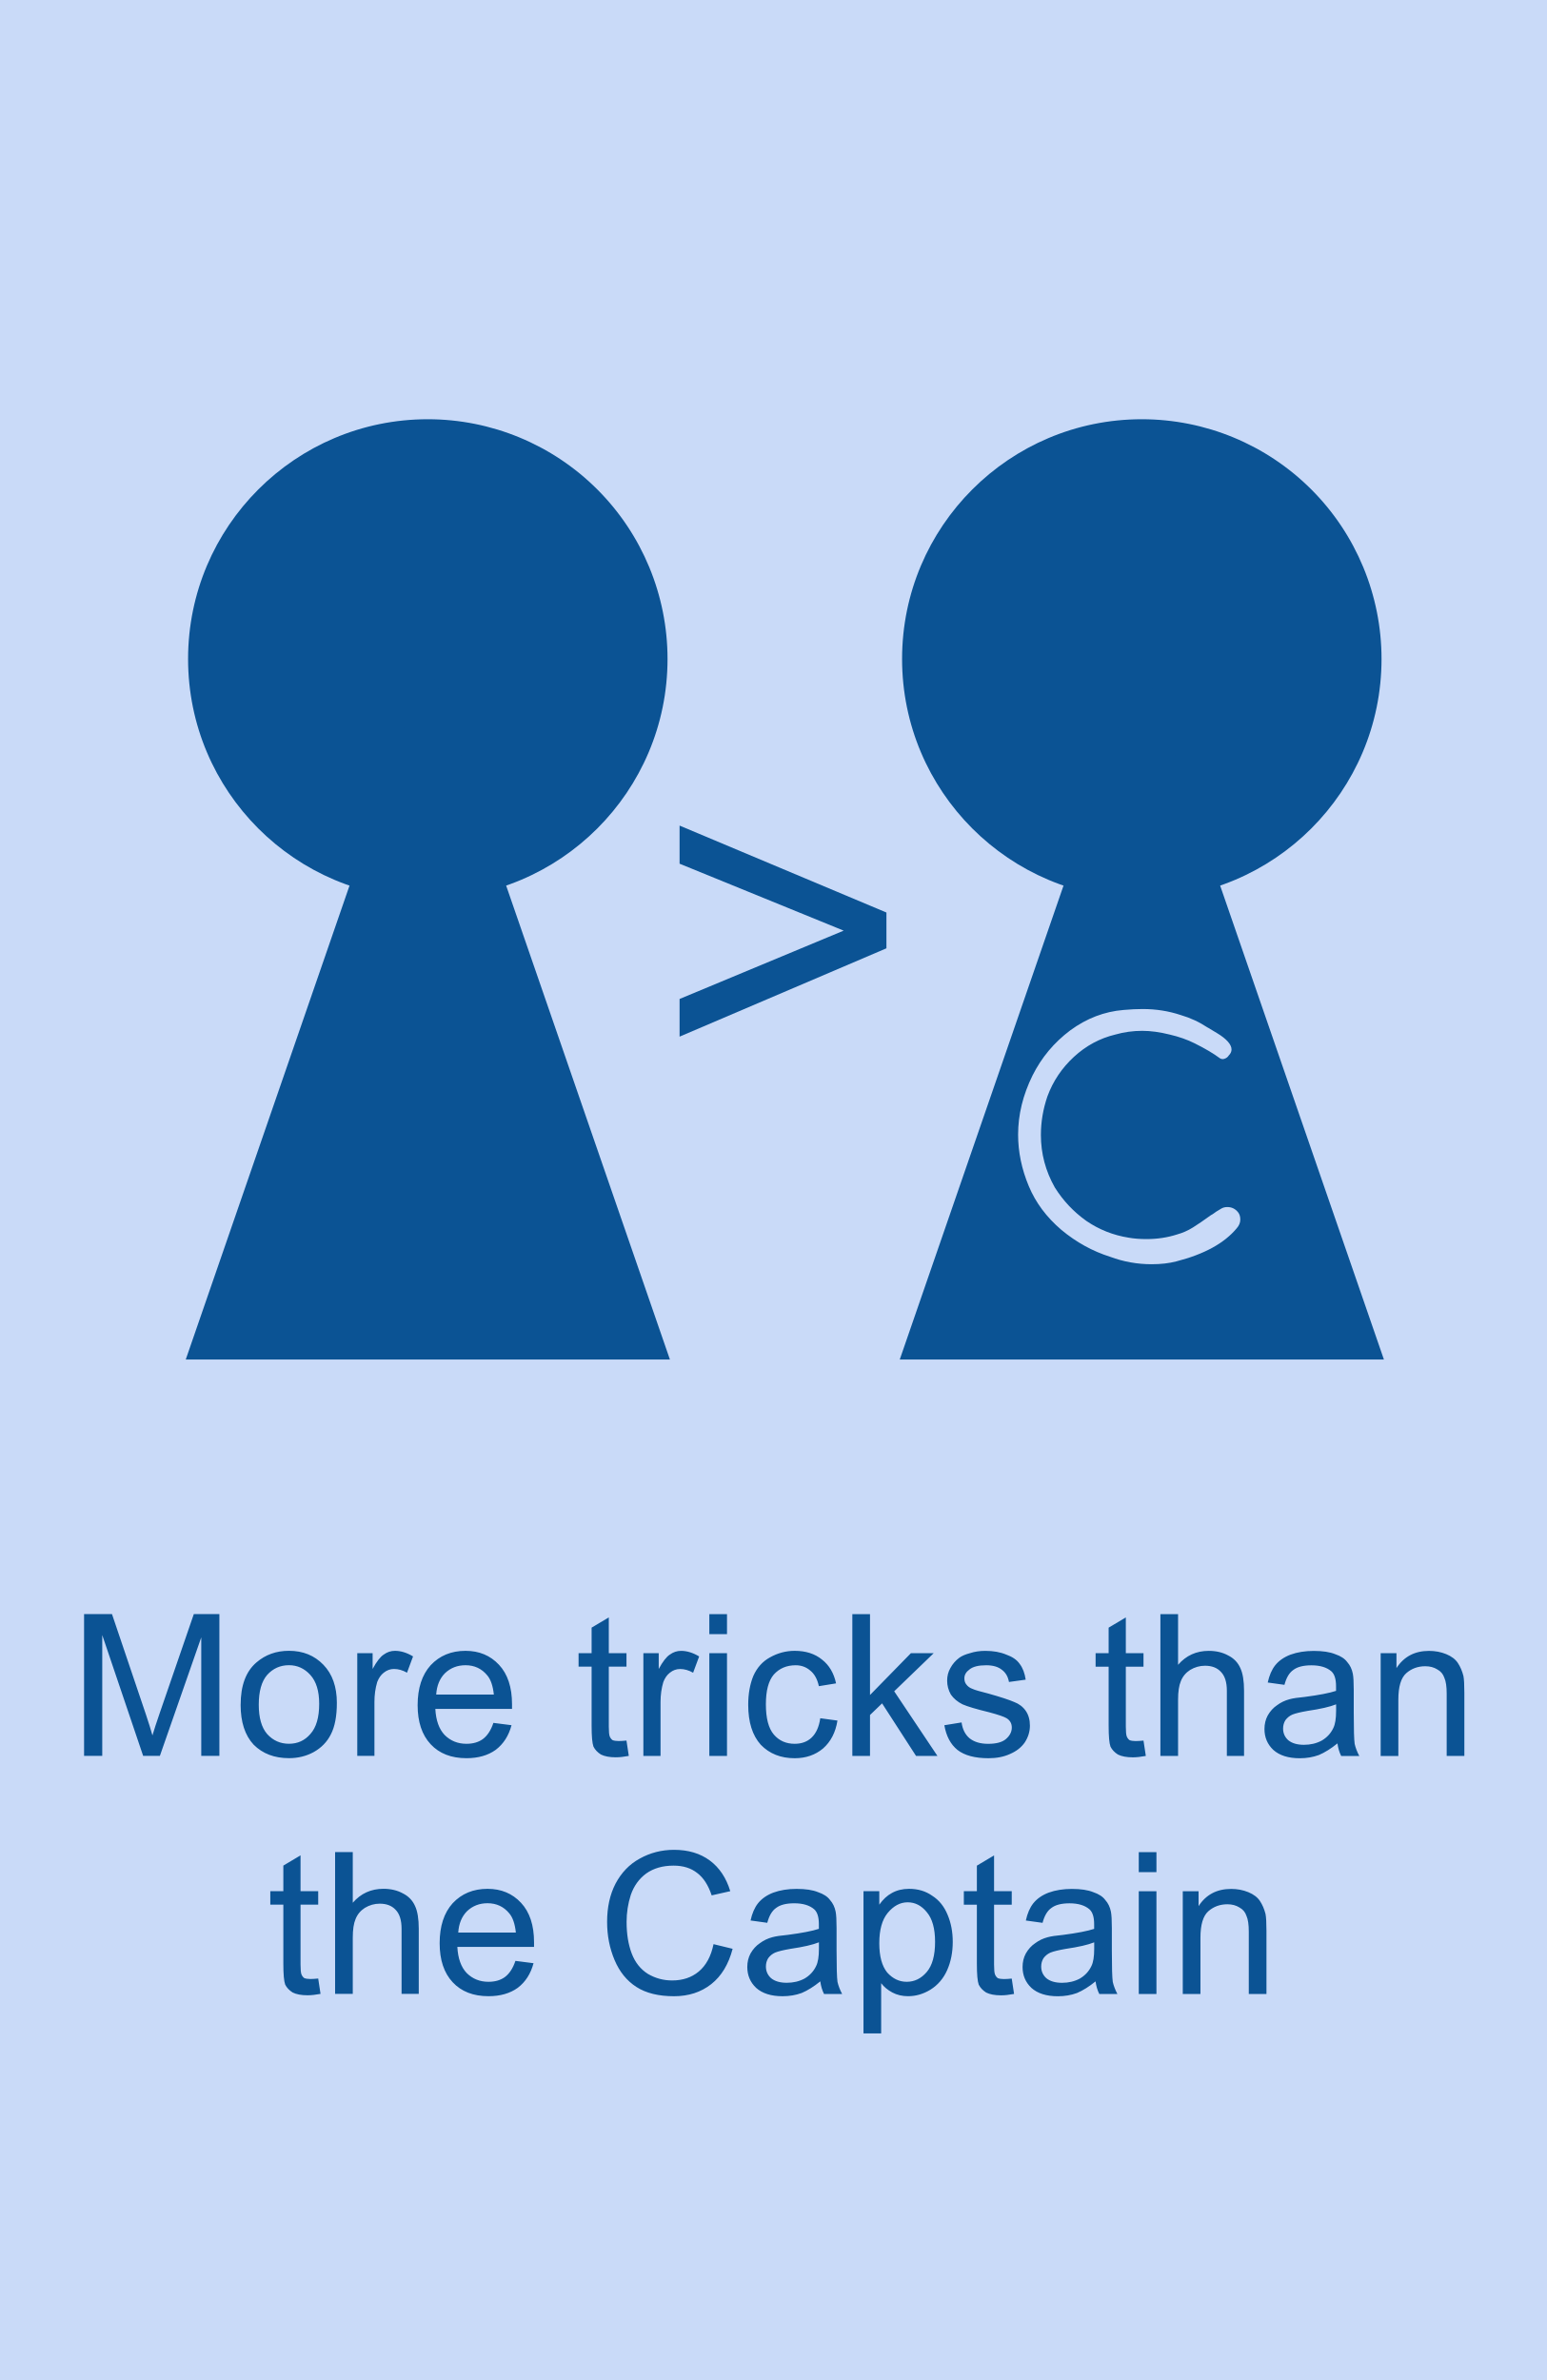
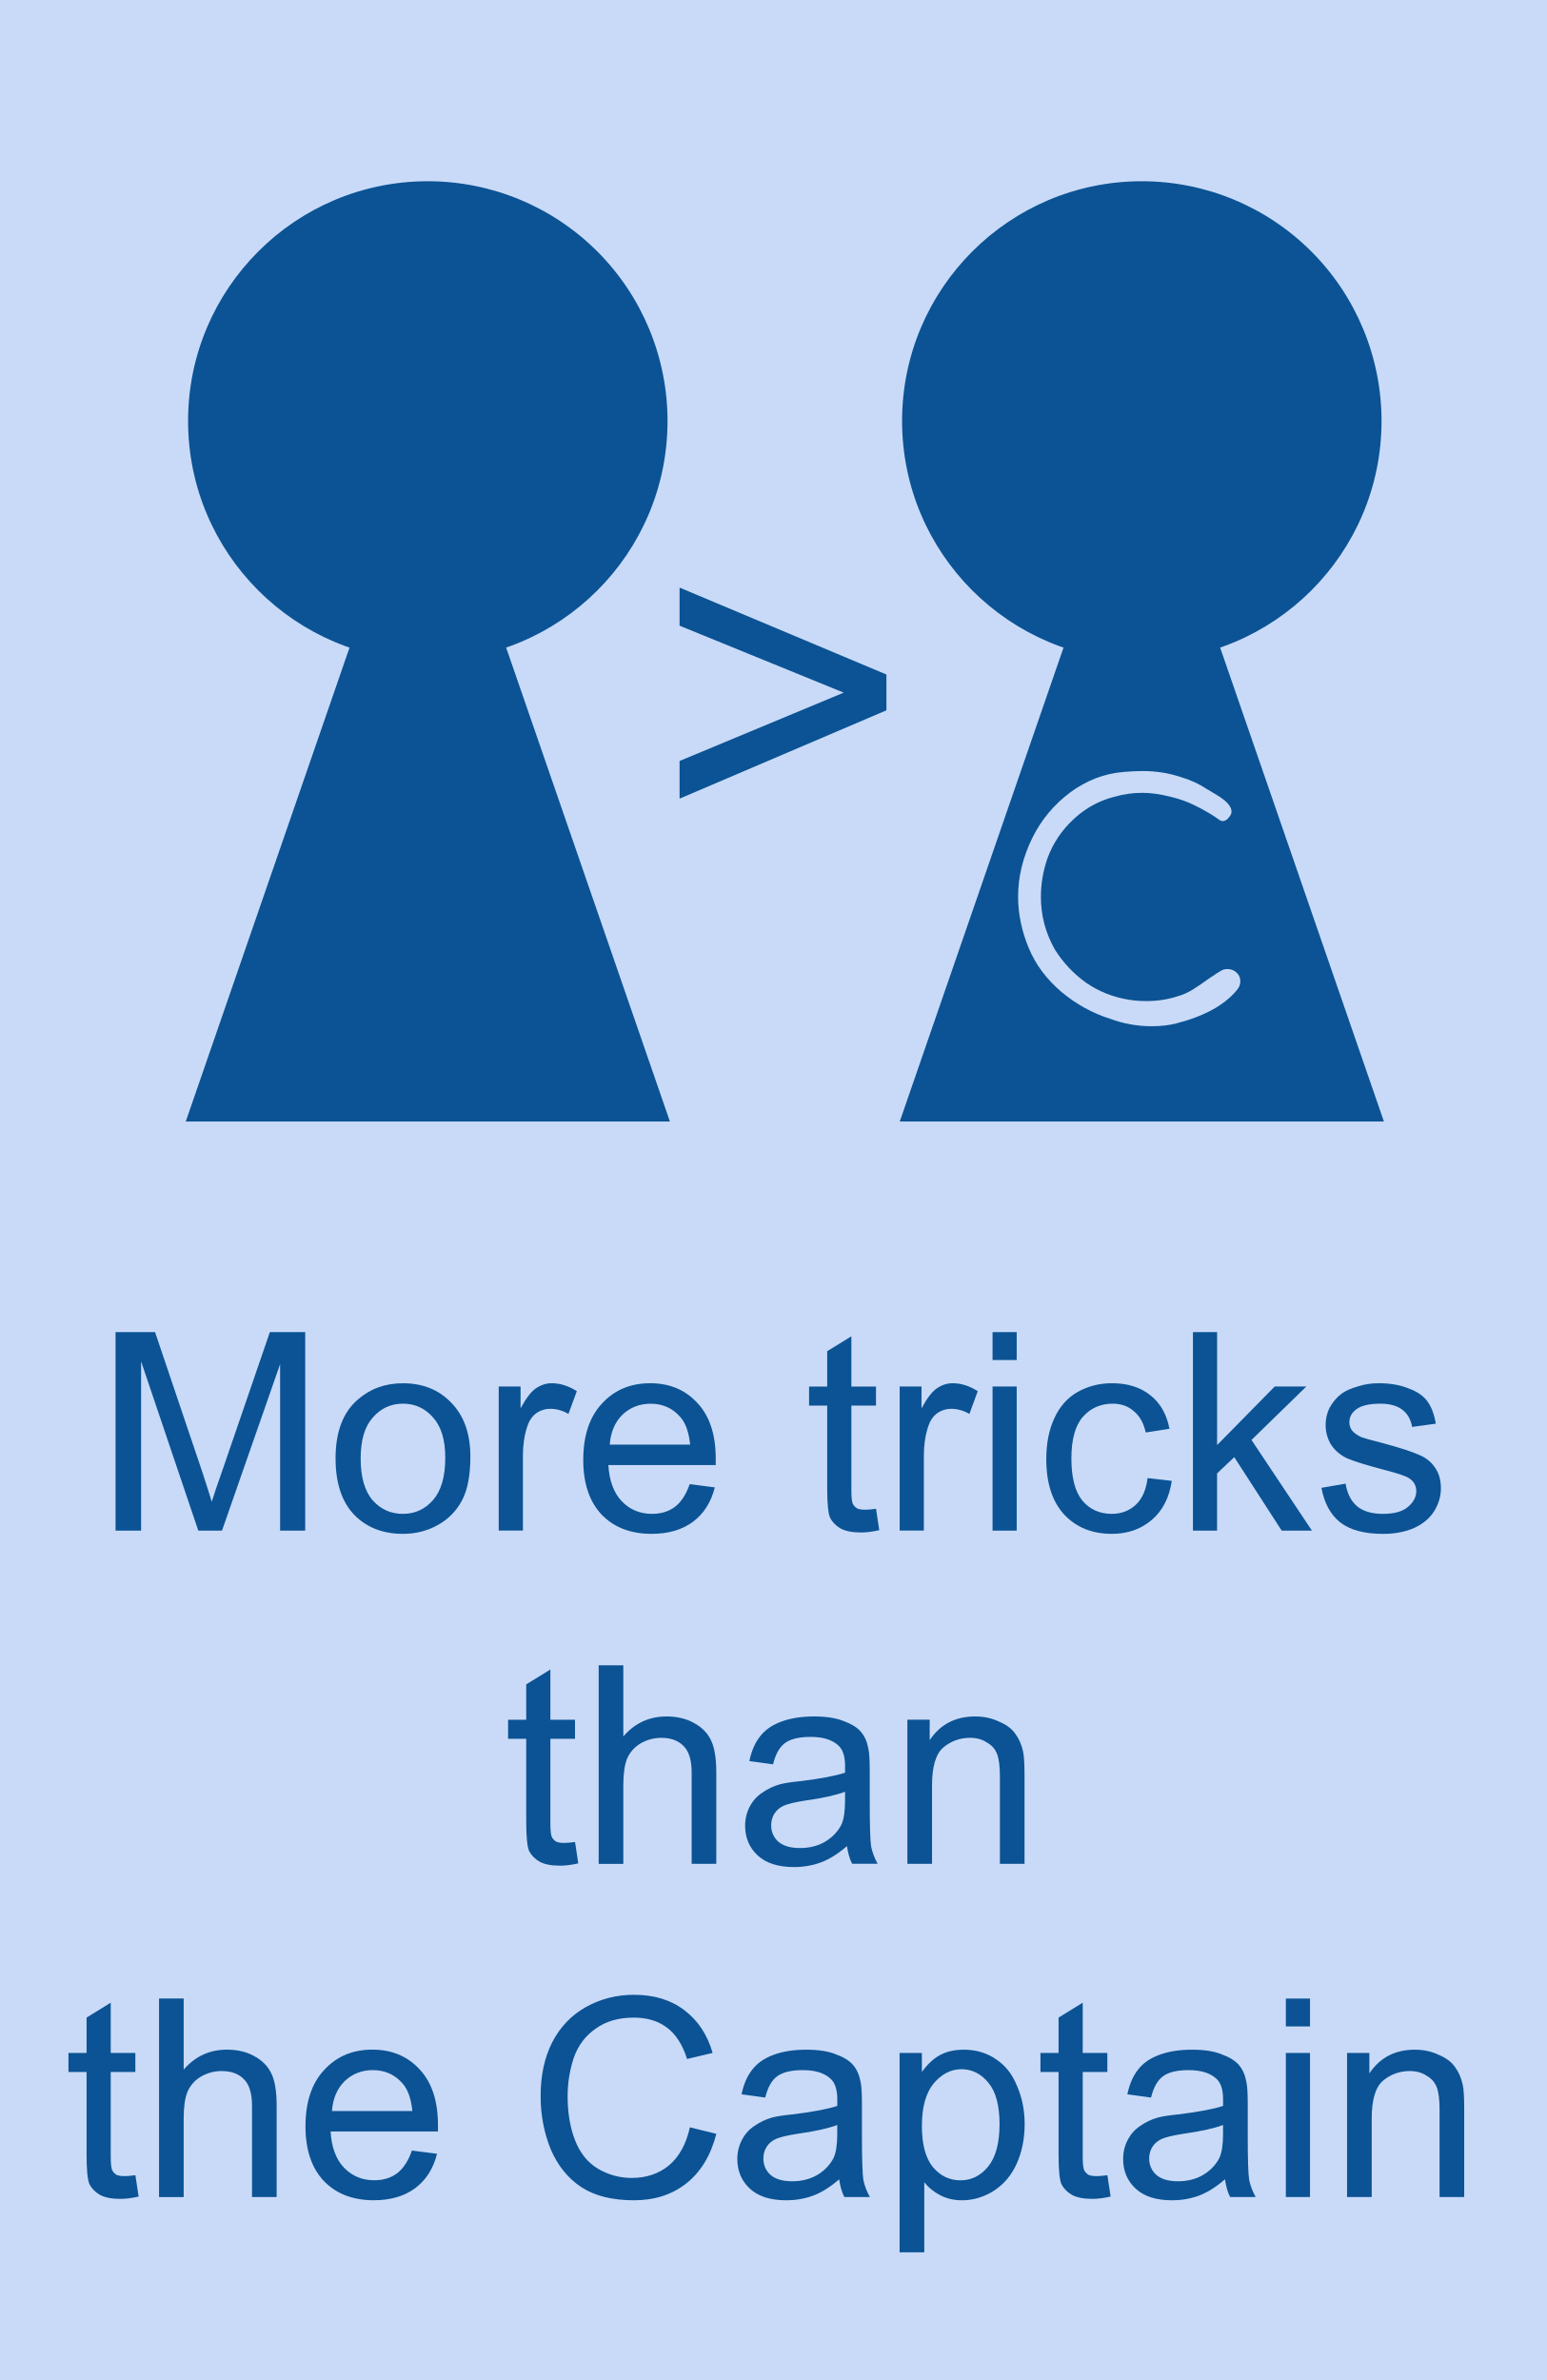
<svg xmlns="http://www.w3.org/2000/svg" version="1.1" viewBox="0.0 0.0 52.0 80.0" fill="none" stroke="none" stroke-linecap="square" stroke-miterlimit="10">
  <clipPath id="p.0">
    <path d="m0 0l52.0 0l0 80.0l-52.0 0l0 -80.0z" clip-rule="nonzero" />
  </clipPath>
  <g clip-path="url(#p.0)">
    <path fill="#c9daf8" d="m0 0l52.0 0l0 80.0l-52.0 0z" fill-rule="evenodd" />
-     <path fill="#0b5394" d="m6.322 22.15l0 0c0 -4.45 3.608 -8.058 8.058 -8.058l0 0c2.137 0 4.187 0.849 5.698 2.36c1.511 1.511 2.36 3.561 2.36 5.698l0 0c0 4.45 -3.608 8.058 -8.058 8.058l0 0c-4.45 0 -8.058 -3.608 -8.058 -8.058z" fill-rule="evenodd" />
-     <path fill="#0b5394" d="m6.244 45.698l8.137 -23.548l8.137 23.548z" fill-rule="evenodd" />
-     <path fill="#000000" fill-opacity="0.0" d="m21.885 2.103l8.882 0l0 58.173l-8.882 0z" fill-rule="evenodd" />
-     <path fill="#0b5394" d="m29.796 31.876l-6.953 2.969l0 -1.266l5.516 -2.297l-5.516 -2.25l0 -1.281l6.953 2.922l0 1.203z" fill-rule="nonzero" />
-     <path fill="#000000" fill-opacity="0.0" d="m-8.709 43.621l69.417 0l0 35.559l-69.417 0z" fill-rule="evenodd" />
-     <path fill="#0b5394" d="m2.826 59.021l0 -4.766l0.938 0l1.141 3.375q0.156 0.469 0.219 0.703q0.078 -0.266 0.25 -0.766l1.141 -3.312l0.859 0l0 4.766l-0.609 0l0 -3.984l-1.391 3.984l-0.562 0l-1.375 -4.062l0 4.062l-0.609 0zm5.263 -1.719q0 -0.969 0.531 -1.422q0.453 -0.391 1.094 -0.391q0.703 0 1.156 0.469q0.453 0.469 0.453 1.281q0 0.672 -0.203 1.062q-0.188 0.375 -0.578 0.594q-0.375 0.203 -0.828 0.203q-0.734 0 -1.188 -0.453q-0.438 -0.469 -0.438 -1.344zm0.609 0q0 0.656 0.281 0.984q0.297 0.328 0.734 0.328q0.438 0 0.719 -0.328q0.297 -0.328 0.297 -1.016q0 -0.641 -0.297 -0.969q-0.297 -0.328 -0.719 -0.328q-0.438 0 -0.734 0.328q-0.281 0.328 -0.281 1.0zm3.311 1.719l0 -3.453l0.516 0l0 0.531q0.203 -0.375 0.375 -0.484q0.172 -0.125 0.375 -0.125q0.297 0 0.609 0.188l-0.203 0.547q-0.219 -0.125 -0.438 -0.125q-0.188 0 -0.344 0.125q-0.141 0.109 -0.219 0.312q-0.094 0.312 -0.094 0.672l0 1.812l-0.578 0zm4.576 -1.109l0.609 0.078q-0.141 0.531 -0.531 0.828q-0.391 0.281 -0.984 0.281q-0.766 0 -1.203 -0.469q-0.438 -0.469 -0.438 -1.312q0 -0.859 0.438 -1.344q0.453 -0.484 1.172 -0.484q0.687 0 1.125 0.469q0.438 0.469 0.438 1.328q0 0.047 0 0.156l-2.578 0q0.031 0.578 0.312 0.875q0.297 0.297 0.734 0.297q0.328 0 0.547 -0.156q0.234 -0.172 0.359 -0.547zm-1.922 -0.953l1.937 0q-0.047 -0.438 -0.219 -0.641q-0.281 -0.344 -0.734 -0.344q-0.406 0 -0.688 0.266q-0.266 0.266 -0.297 0.719zm6.395 1.547l0.078 0.516q-0.25 0.047 -0.438 0.047q-0.312 0 -0.5 -0.094q-0.172 -0.109 -0.25 -0.266q-0.062 -0.172 -0.062 -0.703l0 -1.984l-0.438 0l0 -0.453l0.438 0l0 -0.859l0.578 -0.344l0 1.203l0.594 0l0 0.453l-0.594 0l0 2.016q0 0.25 0.031 0.328q0.031 0.078 0.094 0.125q0.078 0.031 0.203 0.031q0.109 0 0.266 -0.016zm0.568 0.516l0 -3.453l0.516 0l0 0.531q0.203 -0.375 0.375 -0.484q0.172 -0.125 0.375 -0.125q0.297 0 0.609 0.188l-0.203 0.547q-0.219 -0.125 -0.438 -0.125q-0.188 0 -0.344 0.125q-0.141 0.109 -0.219 0.312q-0.094 0.312 -0.094 0.672l0 1.812l-0.578 0zm2.217 -4.094l0 -0.672l0.594 0l0 0.672l-0.594 0zm0 4.094l0 -3.453l0.594 0l0 3.453l-0.594 0zm3.729 -1.266l0.578 0.078q-0.094 0.594 -0.484 0.938q-0.391 0.328 -0.953 0.328q-0.703 0 -1.141 -0.453q-0.422 -0.469 -0.422 -1.344q0 -0.547 0.172 -0.969q0.188 -0.422 0.562 -0.625q0.391 -0.219 0.828 -0.219q0.562 0 0.922 0.297q0.359 0.281 0.469 0.797l-0.578 0.094q-0.078 -0.359 -0.297 -0.531q-0.203 -0.172 -0.484 -0.172q-0.453 0 -0.734 0.312q-0.266 0.312 -0.266 1.0q0 0.703 0.266 1.016q0.266 0.312 0.703 0.312q0.344 0 0.562 -0.203q0.234 -0.219 0.297 -0.656zm1.078 1.266l0 -4.766l0.594 0l0 2.719l1.375 -1.406l0.766 0l-1.328 1.281l1.453 2.172l-0.719 0l-1.141 -1.766l-0.406 0.391l0 1.375l-0.594 0zm3.094 -1.031l0.578 -0.094q0.047 0.344 0.266 0.531q0.234 0.188 0.625 0.188q0.406 0 0.594 -0.156q0.203 -0.172 0.203 -0.391q0 -0.203 -0.172 -0.312q-0.125 -0.078 -0.594 -0.203q-0.641 -0.156 -0.891 -0.266q-0.25 -0.125 -0.391 -0.328q-0.125 -0.219 -0.125 -0.469q0 -0.234 0.109 -0.422q0.109 -0.203 0.297 -0.344q0.125 -0.094 0.359 -0.156q0.234 -0.078 0.516 -0.078q0.406 0 0.703 0.125q0.312 0.109 0.453 0.312q0.156 0.203 0.203 0.531l-0.562 0.078q-0.047 -0.266 -0.234 -0.406q-0.188 -0.156 -0.531 -0.156q-0.391 0 -0.562 0.141q-0.172 0.125 -0.172 0.297q0 0.125 0.062 0.203q0.078 0.109 0.219 0.156q0.094 0.047 0.531 0.156q0.609 0.172 0.859 0.281q0.25 0.094 0.391 0.297q0.141 0.203 0.141 0.5q0 0.297 -0.172 0.562q-0.172 0.25 -0.5 0.391q-0.312 0.141 -0.719 0.141q-0.688 0 -1.047 -0.281q-0.344 -0.281 -0.438 -0.828zm6.693 0.516l0.078 0.516q-0.25 0.047 -0.438 0.047q-0.312 0 -0.5 -0.094q-0.172 -0.109 -0.25 -0.266q-0.062 -0.172 -0.062 -0.703l0 -1.984l-0.438 0l0 -0.453l0.438 0l0 -0.859l0.578 -0.344l0 1.203l0.594 0l0 0.453l-0.594 0l0 2.016q0 0.25 0.031 0.328q0.031 0.078 0.094 0.125q0.078 0.031 0.203 0.031q0.109 0 0.266 -0.016zm0.568 0.516l0 -4.766l0.594 0l0 1.703q0.406 -0.469 1.031 -0.469q0.375 0 0.656 0.156q0.281 0.141 0.406 0.422q0.125 0.266 0.125 0.766l0 2.188l-0.578 0l0 -2.188q0 -0.438 -0.203 -0.641q-0.188 -0.203 -0.531 -0.203q-0.266 0 -0.5 0.141q-0.219 0.141 -0.312 0.375q-0.094 0.219 -0.094 0.625l0 1.891l-0.594 0zm5.952 -0.422q-0.328 0.266 -0.625 0.391q-0.297 0.109 -0.641 0.109q-0.578 0 -0.891 -0.281q-0.297 -0.281 -0.297 -0.703q0 -0.25 0.109 -0.453q0.125 -0.219 0.312 -0.344q0.188 -0.141 0.422 -0.203q0.172 -0.047 0.516 -0.078q0.719 -0.094 1.047 -0.203q0 -0.125 0 -0.156q0 -0.359 -0.156 -0.5q-0.234 -0.203 -0.672 -0.203q-0.406 0 -0.609 0.156q-0.203 0.141 -0.297 0.5l-0.562 -0.078q0.078 -0.359 0.25 -0.578q0.188 -0.234 0.516 -0.359q0.344 -0.125 0.781 -0.125q0.453 0 0.719 0.109q0.281 0.094 0.406 0.266q0.141 0.156 0.188 0.391q0.031 0.156 0.031 0.547l0 0.766q0 0.828 0.031 1.047q0.047 0.203 0.156 0.406l-0.609 0q-0.094 -0.188 -0.125 -0.422zm-0.047 -1.312q-0.312 0.125 -0.953 0.219q-0.359 0.062 -0.516 0.125q-0.141 0.062 -0.234 0.188q-0.078 0.125 -0.078 0.281q0 0.234 0.172 0.391q0.188 0.156 0.531 0.156q0.328 0 0.594 -0.141q0.266 -0.156 0.391 -0.422q0.094 -0.188 0.094 -0.578l0 -0.219zm1.499 1.734l0 -3.453l0.531 0l0 0.5q0.375 -0.578 1.094 -0.578q0.312 0 0.578 0.109q0.266 0.109 0.391 0.297q0.125 0.188 0.188 0.438q0.031 0.156 0.031 0.562l0 2.125l-0.594 0l0 -2.094q0 -0.359 -0.078 -0.531q-0.062 -0.188 -0.234 -0.281q-0.172 -0.109 -0.406 -0.109q-0.375 0 -0.641 0.234q-0.266 0.234 -0.266 0.891l0 1.891l-0.594 0z" fill-rule="nonzero" />
-     <path fill="#0b5394" d="m10.696 66.505l0.078 0.516q-0.25 0.047 -0.438 0.047q-0.312 0 -0.5 -0.094q-0.172 -0.109 -0.25 -0.266q-0.062 -0.172 -0.062 -0.703l0 -1.984l-0.438 0l0 -0.453l0.438 0l0 -0.859l0.578 -0.344l0 1.203l0.594 0l0 0.453l-0.594 0l0 2.016q0 0.25 0.031 0.328q0.031 0.078 0.094 0.125q0.078 0.031 0.203 0.031q0.109 0 0.266 -0.016zm0.568 0.516l0 -4.766l0.594 0l0 1.703q0.406 -0.469 1.031 -0.469q0.375 0 0.656 0.156q0.281 0.141 0.406 0.422q0.125 0.266 0.125 0.766l0 2.188l-0.578 0l0 -2.188q0 -0.438 -0.203 -0.641q-0.188 -0.203 -0.531 -0.203q-0.266 0 -0.5 0.141q-0.219 0.141 -0.312 0.375q-0.094 0.219 -0.094 0.625l0 1.891l-0.594 0zm6.061 -1.109l0.609 0.078q-0.141 0.531 -0.531 0.828q-0.391 0.281 -0.984 0.281q-0.766 0 -1.203 -0.469q-0.438 -0.469 -0.438 -1.312q0 -0.859 0.438 -1.344q0.453 -0.484 1.172 -0.484q0.688 0 1.125 0.469q0.438 0.469 0.438 1.328q0 0.047 0 0.156l-2.578 0q0.031 0.578 0.312 0.875q0.297 0.297 0.734 0.297q0.328 0 0.547 -0.156q0.234 -0.172 0.359 -0.547zm-1.922 -0.953l1.937 0q-0.047 -0.438 -0.219 -0.641q-0.281 -0.344 -0.734 -0.344q-0.406 0 -0.687 0.266q-0.266 0.266 -0.297 0.719zm8.582 0.391l0.641 0.156q-0.203 0.781 -0.719 1.188q-0.516 0.406 -1.25 0.406q-0.781 0 -1.266 -0.312q-0.484 -0.312 -0.734 -0.906q-0.25 -0.594 -0.25 -1.281q0 -0.734 0.281 -1.281q0.297 -0.562 0.812 -0.844q0.531 -0.297 1.156 -0.297q0.719 0 1.203 0.359q0.484 0.359 0.688 1.031l-0.625 0.141q-0.172 -0.516 -0.484 -0.75q-0.313 -0.25 -0.797 -0.25q-0.547 0 -0.922 0.266q-0.359 0.266 -0.516 0.719q-0.141 0.438 -0.141 0.906q0 0.609 0.172 1.062q0.172 0.453 0.547 0.688q0.375 0.219 0.812 0.219q0.531 0 0.891 -0.297q0.375 -0.312 0.5 -0.922zm3.588 1.25q-0.328 0.266 -0.625 0.391q-0.297 0.109 -0.641 0.109q-0.578 0 -0.891 -0.281q-0.297 -0.281 -0.297 -0.703q0 -0.25 0.109 -0.453q0.125 -0.219 0.312 -0.344q0.188 -0.141 0.422 -0.203q0.172 -0.047 0.516 -0.078q0.719 -0.094 1.047 -0.203q0 -0.125 0 -0.156q0 -0.359 -0.156 -0.5q-0.234 -0.203 -0.672 -0.203q-0.406 0 -0.609 0.156q-0.203 0.141 -0.297 0.5l-0.562 -0.078q0.078 -0.359 0.25 -0.578q0.188 -0.234 0.516 -0.359q0.344 -0.125 0.781 -0.125q0.453 0 0.719 0.109q0.281 0.094 0.406 0.266q0.141 0.156 0.188 0.391q0.031 0.156 0.031 0.547l0 0.766q0 0.828 0.031 1.047q0.047 0.203 0.156 0.406l-0.609 0q-0.094 -0.188 -0.125 -0.422zm-0.047 -1.312q-0.312 0.125 -0.953 0.219q-0.359 0.062 -0.516 0.125q-0.141 0.062 -0.234 0.188q-0.078 0.125 -0.078 0.281q0 0.234 0.172 0.391q0.188 0.156 0.531 0.156q0.328 0 0.594 -0.141q0.266 -0.156 0.391 -0.422q0.094 -0.188 0.094 -0.578l0 -0.219zm1.499 3.062l0 -4.781l0.531 0l0 0.453q0.188 -0.266 0.422 -0.391q0.25 -0.141 0.578 -0.141q0.453 0 0.781 0.234q0.344 0.219 0.516 0.641q0.172 0.406 0.172 0.906q0 0.531 -0.188 0.953q-0.188 0.422 -0.562 0.656q-0.359 0.219 -0.75 0.219q-0.297 0 -0.531 -0.125q-0.234 -0.125 -0.375 -0.312l0 1.688l-0.594 0zm0.531 -3.031q0 0.656 0.266 0.984q0.281 0.312 0.656 0.312q0.391 0 0.672 -0.328q0.281 -0.328 0.281 -1.016q0 -0.672 -0.281 -1.0q-0.266 -0.328 -0.641 -0.328q-0.375 0 -0.672 0.359q-0.281 0.344 -0.281 1.016zm4.452 1.188l0.078 0.516q-0.25 0.047 -0.438 0.047q-0.312 0 -0.5 -0.094q-0.172 -0.109 -0.25 -0.266q-0.062 -0.172 -0.062 -0.703l0 -1.984l-0.438 0l0 -0.453l0.438 0l0 -0.859l0.578 -0.344l0 1.203l0.594 0l0 0.453l-0.594 0l0 2.016q0 0.25 0.031 0.328q0.031 0.078 0.094 0.125q0.078 0.031 0.203 0.031q0.109 0 0.266 -0.016zm2.818 0.094q-0.328 0.266 -0.625 0.391q-0.297 0.109 -0.641 0.109q-0.578 0 -0.891 -0.281q-0.297 -0.281 -0.297 -0.703q0 -0.25 0.109 -0.453q0.125 -0.219 0.312 -0.344q0.188 -0.141 0.422 -0.203q0.172 -0.047 0.516 -0.078q0.719 -0.094 1.047 -0.203q0 -0.125 0 -0.156q0 -0.359 -0.156 -0.5q-0.234 -0.203 -0.672 -0.203q-0.406 0 -0.609 0.156q-0.203 0.141 -0.297 0.5l-0.562 -0.078q0.078 -0.359 0.25 -0.578q0.188 -0.234 0.516 -0.359q0.344 -0.125 0.781 -0.125q0.453 0 0.719 0.109q0.281 0.094 0.406 0.266q0.141 0.156 0.188 0.391q0.031 0.156 0.031 0.547l0 0.766q0 0.828 0.031 1.047q0.047 0.203 0.156 0.406l-0.609 0q-0.094 -0.188 -0.125 -0.422zm-0.047 -1.312q-0.312 0.125 -0.953 0.219q-0.359 0.062 -0.516 0.125q-0.141 0.062 -0.234 0.188q-0.078 0.125 -0.078 0.281q0 0.234 0.172 0.391q0.188 0.156 0.531 0.156q0.328 0 0.594 -0.141q0.266 -0.156 0.391 -0.422q0.094 -0.188 0.094 -0.578l0 -0.219zm1.499 -2.359l0 -0.672l0.594 0l0 0.672l-0.594 0zm0 4.094l0 -3.453l0.594 0l0 3.453l-0.594 0zm1.479 0l0 -3.453l0.531 0l0 0.5q0.375 -0.578 1.094 -0.578q0.312 0 0.578 0.109q0.266 0.109 0.391 0.297q0.125 0.188 0.188 0.438q0.031 0.156 0.031 0.562l0 2.125l-0.594 0l0 -2.094q0 -0.359 -0.078 -0.531q-0.062 -0.188 -0.234 -0.281q-0.172 -0.109 -0.406 -0.109q-0.375 0 -0.641 0.234q-0.266 0.234 -0.266 0.891l0 1.891l-0.594 0z" fill-rule="nonzero" />
-     <path fill="#0b5394" d="m30.322 22.15l0 0c0 -4.45 3.608 -8.058 8.058 -8.058l0 0c2.137 0 4.187 0.849 5.698 2.36c1.511 1.511 2.36 3.561 2.36 5.698l0 0c0 4.45 -3.608 8.058 -8.058 8.058l0 0c-4.45 0 -8.058 -3.608 -8.058 -8.058z" fill-rule="evenodd" />
-     <path fill="#0b5394" d="m30.244 45.698l8.137 -23.548l8.137 23.548z" fill-rule="evenodd" />
-     <path fill="#000000" fill-opacity="0.0" d="m27.798 21.958l14.772 0l0 33.921l-14.772 0z" fill-rule="evenodd" />
-     <path fill="#c9daf8" d="m40.6 34.541q0.078 0.047 0.312 0.188q0.234 0.141 0.359 0.281q0.125 0.141 0.125 0.266q0 0.109 -0.094 0.203q-0.047 0.078 -0.141 0.109q-0.078 0.031 -0.156 -0.016q-0.312 -0.234 -0.844 -0.5q-0.375 -0.188 -0.844 -0.297q-0.5 -0.125 -0.922 -0.125q-0.469 0 -0.906 0.125q-0.781 0.188 -1.391 0.75q-0.609 0.562 -0.891 1.328q-0.219 0.641 -0.219 1.297q0 0.938 0.469 1.766q0.422 0.672 1.062 1.125q0.641 0.438 1.422 0.562q0.266 0.047 0.594 0.047q0.547 0 1.031 -0.156q0.281 -0.078 0.531 -0.234q0.25 -0.156 0.594 -0.406q0.109 -0.062 0.188 -0.125q0.094 -0.062 0.156 -0.094q0.094 -0.062 0.219 -0.062q0.219 0 0.359 0.172q0.078 0.094 0.078 0.25q0 0.156 -0.125 0.297q-0.625 0.75 -2.031 1.109q-0.359 0.094 -0.828 0.094q-0.719 0 -1.391 -0.25q-0.891 -0.281 -1.641 -0.906q-0.75 -0.641 -1.094 -1.469q-0.359 -0.859 -0.359 -1.734q0 -1.0 0.484 -1.984q0.453 -0.906 1.266 -1.516q0.828 -0.609 1.797 -0.688q0.344 -0.031 0.641 -0.031q0.672 0 1.281 0.203q0.484 0.141 0.906 0.422z" fill-rule="nonzero" />
+     <path fill="#0b5394" d="m6.322 14.15l0 0c0 -4.45 3.608 -8.058 8.058 -8.058l0 0c2.137 0 4.187 0.849 5.698 2.36c1.511 1.511 2.36 3.561 2.36 5.698l0 0c0 4.45 -3.608 8.058 -8.058 8.058l0 0c-4.45 0 -8.058 -3.608 -8.058 -8.058z" fill-rule="evenodd" />
+     <path fill="#0b5394" d="m6.244 37.698l8.137 -23.548l8.137 23.548z" fill-rule="evenodd" />
+     <path fill="#000000" fill-opacity="0.0" d="m21.885 -5.897l8.882 0l0 58.173l-8.882 0z" fill-rule="evenodd" />
+     <path fill="#0b5394" d="m29.796 23.876l-6.953 2.969l0 -1.266l5.516 -2.297l-5.516 -2.25l0 -1.281l6.953 2.922l0 1.203z" fill-rule="nonzero" />
+     <path fill="#000000" fill-opacity="0.0" d="m-8.709 33.489l69.417 0l0 53.323l-69.417 0z" fill-rule="evenodd" />
+     <path fill="#0b5394" d="m3.884 51.449l0 -6.672l1.328 0l1.594 4.719q0.219 0.672 0.312 0.984q0.109 -0.359 0.359 -1.062l1.594 -4.641l1.188 0l0 6.672l-0.844 0l0 -5.594l-1.953 5.594l-0.797 0l-1.922 -5.688l0 5.688l-0.859 0zm7.395 -2.422q0 -1.344 0.75 -1.984q0.625 -0.547 1.516 -0.547q1.0 0 1.625 0.656q0.641 0.656 0.641 1.812q0 0.938 -0.281 1.469q-0.281 0.531 -0.812 0.828q-0.531 0.297 -1.172 0.297q-1.016 0 -1.641 -0.641q-0.625 -0.656 -0.625 -1.891zm0.844 0q0 0.938 0.406 1.406q0.406 0.453 1.016 0.453q0.609 0 1.016 -0.469q0.406 -0.469 0.406 -1.422q0 -0.891 -0.406 -1.344q-0.406 -0.469 -1.016 -0.469q-0.609 0 -1.016 0.469q-0.406 0.453 -0.406 1.375zm4.641 2.422l0 -4.844l0.734 0l0 0.734q0.281 -0.516 0.516 -0.672q0.25 -0.172 0.531 -0.172q0.422 0 0.844 0.266l-0.281 0.766q-0.297 -0.172 -0.609 -0.172q-0.266 0 -0.484 0.156q-0.203 0.156 -0.297 0.453q-0.141 0.438 -0.141 0.953l0 2.531l-0.812 0zm6.419 -1.562l0.844 0.109q-0.188 0.75 -0.734 1.156q-0.547 0.406 -1.391 0.406q-1.062 0 -1.688 -0.656q-0.609 -0.656 -0.609 -1.828q0 -1.219 0.625 -1.891q0.625 -0.688 1.625 -0.688q0.984 0 1.594 0.672q0.609 0.656 0.609 1.859q0 0.062 0 0.219l-3.609 0q0.047 0.797 0.453 1.219q0.406 0.422 1.016 0.422q0.453 0 0.766 -0.234q0.312 -0.234 0.5 -0.766zm-2.688 -1.328l2.703 0q-0.062 -0.609 -0.312 -0.906q-0.391 -0.469 -1.016 -0.469q-0.562 0 -0.953 0.375q-0.375 0.375 -0.422 1.0zm8.951 2.156l0.109 0.719q-0.344 0.078 -0.609 0.078q-0.453 0 -0.703 -0.141q-0.234 -0.141 -0.344 -0.359q-0.094 -0.234 -0.094 -0.984l0 -2.781l-0.609 0l0 -0.641l0.609 0l0 -1.188l0.812 -0.5l0 1.688l0.828 0l0 0.641l-0.828 0l0 2.828q0 0.359 0.047 0.469q0.047 0.094 0.141 0.156q0.094 0.047 0.281 0.047q0.141 0 0.359 -0.031zm0.795 0.734l0 -4.844l0.734 0l0 0.734q0.281 -0.516 0.516 -0.672q0.25 -0.172 0.531 -0.172q0.422 0 0.844 0.266l-0.281 0.766q-0.297 -0.172 -0.609 -0.172q-0.266 0 -0.484 0.156q-0.203 0.156 -0.297 0.453q-0.141 0.438 -0.141 0.953l0 2.531l-0.812 0zm3.122 -5.734l0 -0.938l0.812 0l0 0.938l-0.812 0zm0 5.734l0 -4.844l0.812 0l0 4.844l-0.812 0zm5.213 -1.766l0.812 0.094q-0.125 0.844 -0.672 1.312q-0.547 0.469 -1.344 0.469q-0.984 0 -1.594 -0.641q-0.609 -0.656 -0.609 -1.875q0 -0.781 0.266 -1.359q0.266 -0.594 0.781 -0.891q0.531 -0.297 1.156 -0.297q0.797 0 1.297 0.406q0.5 0.391 0.641 1.125l-0.797 0.125q-0.109 -0.484 -0.406 -0.719q-0.281 -0.25 -0.703 -0.25q-0.609 0 -1.0 0.438q-0.391 0.438 -0.391 1.406q0 0.969 0.375 1.422q0.375 0.438 0.984 0.438q0.469 0 0.797 -0.297q0.328 -0.297 0.406 -0.906zm1.523 1.766l0 -6.672l0.812 0l0 3.797l1.938 -1.969l1.062 0l-1.844 1.797l2.031 3.047l-1.016 0l-1.594 -2.469l-0.578 0.547l0 1.922l-0.812 0zm4.32 -1.438l0.812 -0.141q0.078 0.5 0.391 0.766q0.312 0.25 0.859 0.25q0.578 0 0.844 -0.234q0.281 -0.234 0.281 -0.531q0 -0.281 -0.25 -0.438q-0.172 -0.109 -0.844 -0.281q-0.891 -0.234 -1.25 -0.391q-0.344 -0.172 -0.531 -0.469q-0.172 -0.297 -0.172 -0.641q0 -0.328 0.141 -0.594q0.156 -0.281 0.406 -0.469q0.203 -0.141 0.531 -0.234q0.328 -0.109 0.703 -0.109q0.578 0 1.0 0.172q0.438 0.156 0.641 0.438q0.203 0.281 0.281 0.75l-0.797 0.109q-0.062 -0.375 -0.328 -0.578q-0.266 -0.203 -0.734 -0.203q-0.562 0 -0.812 0.188q-0.234 0.172 -0.234 0.438q0 0.156 0.094 0.281q0.109 0.125 0.312 0.219q0.125 0.047 0.734 0.203q0.859 0.234 1.203 0.391q0.344 0.141 0.531 0.422q0.203 0.281 0.203 0.703q0 0.406 -0.234 0.781q-0.234 0.359 -0.688 0.562q-0.453 0.188 -1.016 0.188q-0.953 0 -1.453 -0.391q-0.484 -0.391 -0.625 -1.156z" fill-rule="nonzero" />
+     <path fill="#0b5394" d="m19.329 61.915l0.109 0.719q-0.344 0.078 -0.609 0.078q-0.453 0 -0.703 -0.141q-0.234 -0.141 -0.344 -0.359q-0.094 -0.234 -0.094 -0.984l0 -2.781l-0.609 0l0 -0.641l0.609 0l0 -1.188l0.812 -0.5l0 1.688l0.828 0l0 0.641l-0.828 0l0 2.828q0 0.359 0.047 0.469q0.047 0.094 0.141 0.156q0.094 0.047 0.281 0.047q0.141 0 0.359 -0.031zm0.795 0.734l0 -6.672l0.828 0l0 2.391q0.578 -0.672 1.453 -0.672q0.531 0 0.922 0.219q0.406 0.219 0.578 0.594q0.172 0.359 0.172 1.078l0 3.062l-0.828 0l0 -3.062q0 -0.625 -0.266 -0.891q-0.266 -0.281 -0.75 -0.281q-0.375 0 -0.703 0.188q-0.312 0.188 -0.453 0.516q-0.125 0.312 -0.125 0.891l0 2.641l-0.828 0zm8.344 -0.594q-0.453 0.391 -0.875 0.547q-0.422 0.156 -0.906 0.156q-0.797 0 -1.219 -0.391q-0.422 -0.391 -0.422 -1.0q0 -0.344 0.156 -0.641q0.156 -0.297 0.422 -0.469q0.266 -0.188 0.594 -0.281q0.234 -0.062 0.719 -0.109q1.0 -0.125 1.469 -0.281q0 -0.172 0 -0.219q0 -0.5 -0.234 -0.703q-0.312 -0.281 -0.922 -0.281q-0.578 0 -0.859 0.203q-0.281 0.203 -0.406 0.719l-0.797 -0.109q0.109 -0.516 0.359 -0.828q0.25 -0.328 0.719 -0.5q0.469 -0.172 1.094 -0.172q0.625 0 1.0 0.156q0.391 0.141 0.578 0.359q0.188 0.219 0.25 0.562q0.047 0.203 0.047 0.75l0 1.094q0 1.141 0.047 1.453q0.062 0.297 0.219 0.578l-0.859 0q-0.125 -0.25 -0.172 -0.594zm-0.062 -1.828q-0.453 0.172 -1.344 0.297q-0.5 0.078 -0.719 0.172q-0.203 0.094 -0.312 0.266q-0.109 0.172 -0.109 0.391q0 0.328 0.234 0.547q0.25 0.219 0.734 0.219q0.469 0 0.828 -0.203q0.375 -0.219 0.562 -0.578q0.125 -0.266 0.125 -0.812l0 -0.297zm2.094 2.422l0 -4.844l0.75 0l0 0.688q0.531 -0.797 1.531 -0.797q0.438 0 0.797 0.172q0.375 0.156 0.547 0.406q0.188 0.25 0.266 0.609q0.047 0.219 0.047 0.797l0 2.969l-0.828 0l0 -2.938q0 -0.5 -0.094 -0.75q-0.094 -0.25 -0.344 -0.391q-0.234 -0.156 -0.562 -0.156q-0.516 0 -0.906 0.328q-0.375 0.328 -0.375 1.266l0 2.641l-0.828 0z" fill-rule="nonzero" />
+     <path fill="#0b5394" d="m4.551 73.115l0.109 0.719q-0.344 0.078 -0.609 0.078q-0.453 0 -0.703 -0.141q-0.234 -0.141 -0.344 -0.359q-0.094 -0.234 -0.094 -0.984l0 -2.781l-0.609 0l0 -0.641l0.609 0l0 -1.188l0.812 -0.5l0 1.688l0.828 0l0 0.641l-0.828 0l0 2.828q0 0.359 0.047 0.469q0.047 0.094 0.141 0.156q0.094 0.047 0.281 0.047q0.141 0 0.359 -0.031zm0.795 0.734l0 -6.672l0.828 0l0 2.391q0.578 -0.672 1.453 -0.672q0.531 0 0.922 0.219q0.406 0.219 0.578 0.594q0.172 0.359 0.172 1.078l0 3.062l-0.828 0l0 -3.062q0 -0.625 -0.266 -0.891q-0.266 -0.281 -0.75 -0.281q-0.375 0 -0.703 0.188q-0.312 0.188 -0.453 0.516q-0.125 0.312 -0.125 0.891l0 2.641l-0.828 0zm8.5 -1.562l0.844 0.109q-0.188 0.75 -0.734 1.156q-0.547 0.406 -1.391 0.406q-1.062 0 -1.688 -0.656q-0.609 -0.656 -0.609 -1.828q0 -1.219 0.625 -1.891q0.625 -0.688 1.625 -0.688q0.984 0 1.594 0.672q0.609 0.656 0.609 1.859q0 0.062 0 0.219l-3.609 0q0.047 0.797 0.453 1.219q0.406 0.422 1.016 0.422q0.453 0 0.766 -0.234q0.312 -0.234 0.5 -0.766zm-2.688 -1.328l2.703 0q-0.062 -0.609 -0.312 -0.906q-0.391 -0.469 -1.016 -0.469q-0.562 0 -0.953 0.375q-0.375 0.375 -0.422 1.0zm12.03 0.547l0.891 0.219q-0.281 1.094 -1.016 1.672q-0.719 0.562 -1.75 0.562q-1.094 0 -1.766 -0.438q-0.672 -0.438 -1.031 -1.266q-0.344 -0.844 -0.344 -1.797q0 -1.047 0.391 -1.812q0.406 -0.781 1.141 -1.188q0.734 -0.406 1.609 -0.406q1.016 0 1.688 0.516q0.688 0.516 0.953 1.438l-0.859 0.203q-0.234 -0.734 -0.688 -1.062q-0.438 -0.328 -1.109 -0.328q-0.766 0 -1.281 0.375q-0.516 0.359 -0.734 0.984q-0.203 0.625 -0.203 1.281q0 0.844 0.25 1.484q0.25 0.641 0.766 0.953q0.531 0.312 1.141 0.312q0.734 0 1.25 -0.422q0.516 -0.438 0.703 -1.281zm5.018 1.75q-0.453 0.391 -0.875 0.547q-0.422 0.156 -0.906 0.156q-0.797 0 -1.219 -0.391q-0.422 -0.391 -0.422 -1.0q0 -0.344 0.156 -0.641q0.156 -0.297 0.422 -0.469q0.266 -0.188 0.594 -0.281q0.234 -0.062 0.719 -0.109q1.0 -0.125 1.469 -0.281q0 -0.172 0 -0.219q0 -0.5 -0.234 -0.703q-0.312 -0.281 -0.922 -0.281q-0.578 0 -0.859 0.203q-0.281 0.203 -0.406 0.719l-0.797 -0.109q0.109 -0.516 0.359 -0.828q0.25 -0.328 0.719 -0.5q0.469 -0.172 1.094 -0.172q0.625 0 1.0 0.156q0.391 0.141 0.578 0.359q0.188 0.219 0.25 0.562q0.047 0.203 0.047 0.75l0 1.094q0 1.141 0.047 1.453q0.062 0.297 0.219 0.578l-0.859 0q-0.125 -0.25 -0.172 -0.594zm-0.062 -1.828q-0.453 0.172 -1.344 0.297q-0.5 0.078 -0.719 0.172q-0.203 0.094 -0.312 0.266q-0.109 0.172 -0.109 0.391q0 0.328 0.234 0.547q0.25 0.219 0.734 0.219q0.469 0 0.828 -0.203q0.375 -0.219 0.562 -0.578q0.125 -0.266 0.125 -0.812l0 -0.297zm2.094 4.281l0 -6.703l0.75 0l0 0.641q0.266 -0.375 0.594 -0.562q0.344 -0.188 0.813 -0.188q0.625 0 1.094 0.328q0.469 0.312 0.703 0.906q0.25 0.578 0.25 1.266q0 0.734 -0.266 1.328q-0.266 0.594 -0.781 0.922q-0.5 0.312 -1.062 0.312q-0.406 0 -0.734 -0.172q-0.328 -0.172 -0.531 -0.438l0 2.359l-0.828 0zm0.75 -4.25q0 0.938 0.375 1.391q0.375 0.438 0.922 0.438q0.547 0 0.922 -0.453q0.391 -0.469 0.391 -1.438q0 -0.938 -0.375 -1.391q-0.375 -0.453 -0.906 -0.453q-0.531 0 -0.938 0.484q-0.391 0.484 -0.391 1.422zm6.235 1.656l0.109 0.719q-0.344 0.078 -0.609 0.078q-0.453 0 -0.703 -0.141q-0.234 -0.141 -0.344 -0.359q-0.094 -0.234 -0.094 -0.984l0 -2.781l-0.609 0l0 -0.641l0.609 0l0 -1.188l0.812 -0.5l0 1.688l0.828 0l0 0.641l-0.828 0l0 2.828q0 0.359 0.047 0.469q0.047 0.094 0.141 0.156q0.094 0.047 0.281 0.047q0.141 0 0.359 -0.031zm3.951 0.141q-0.453 0.391 -0.875 0.547q-0.422 0.156 -0.906 0.156q-0.797 0 -1.219 -0.391q-0.422 -0.391 -0.422 -1.0q0 -0.344 0.156 -0.641q0.156 -0.297 0.422 -0.469q0.266 -0.188 0.594 -0.281q0.234 -0.062 0.719 -0.109q1.0 -0.125 1.469 -0.281q0 -0.172 0 -0.219q0 -0.5 -0.234 -0.703q-0.312 -0.281 -0.922 -0.281q-0.578 0 -0.859 0.203q-0.281 0.203 -0.406 0.719l-0.797 -0.109q0.109 -0.516 0.359 -0.828q0.25 -0.328 0.719 -0.5q0.469 -0.172 1.094 -0.172q0.625 0 1.0 0.156q0.391 0.141 0.578 0.359q0.188 0.219 0.25 0.562q0.047 0.203 0.047 0.75l0 1.094q0 1.141 0.047 1.453q0.062 0.297 0.219 0.578l-0.859 0q-0.125 -0.25 -0.172 -0.594zm-0.062 -1.828q-0.453 0.172 -1.344 0.297q-0.5 0.078 -0.719 0.172q-0.203 0.094 -0.312 0.266q-0.109 0.172 -0.109 0.391q0 0.328 0.234 0.547q0.25 0.219 0.734 0.219q0.469 0 0.828 -0.203q0.375 -0.219 0.562 -0.578q0.125 -0.266 0.125 -0.812l0 -0.297zm2.11 -3.312l0 -0.938l0.812 0l0 0.938l-0.812 0zm0 5.734l0 -4.844l0.812 0l0 4.844l-0.812 0zm2.057 0l0 -4.844l0.75 0l0 0.688q0.531 -0.797 1.531 -0.797q0.438 0 0.797 0.172q0.375 0.156 0.547 0.406q0.188 0.25 0.266 0.609q0.047 0.219 0.047 0.797l0 2.969l-0.828 0l0 -2.938q0 -0.5 -0.094 -0.75q-0.094 -0.25 -0.344 -0.391q-0.234 -0.156 -0.562 -0.156q-0.516 0 -0.906 0.328q-0.375 0.328 -0.375 1.266l0 2.641l-0.828 0z" fill-rule="nonzero" />
+     <path fill="#0b5394" d="m30.322 14.15l0 0c0 -4.45 3.608 -8.058 8.058 -8.058l0 0c2.137 0 4.187 0.849 5.698 2.36c1.511 1.511 2.36 3.561 2.36 5.698l0 0c0 4.45 -3.608 8.058 -8.058 8.058l0 0c-4.45 0 -8.058 -3.608 -8.058 -8.058z" fill-rule="evenodd" />
+     <path fill="#0b5394" d="m30.244 37.698l8.137 -23.548l8.137 23.548z" fill-rule="evenodd" />
+     <path fill="#000000" fill-opacity="0.0" d="m27.798 13.958l14.772 0l0 33.921l-14.772 0z" fill-rule="evenodd" />
+     <path fill="#c9daf8" d="m40.6 26.541q0.078 0.047 0.312 0.188q0.234 0.141 0.359 0.281q0.125 0.141 0.125 0.266q0 0.109 -0.094 0.203q-0.047 0.078 -0.141 0.109q-0.078 0.031 -0.156 -0.016q-0.312 -0.234 -0.844 -0.5q-0.375 -0.188 -0.844 -0.297q-0.5 -0.125 -0.922 -0.125q-0.469 0 -0.906 0.125q-0.781 0.188 -1.391 0.75q-0.609 0.562 -0.891 1.328q-0.219 0.641 -0.219 1.297q0 0.938 0.469 1.766q0.422 0.672 1.062 1.125q0.641 0.438 1.422 0.562q0.266 0.047 0.594 0.047q0.547 0 1.031 -0.156q0.281 -0.078 0.531 -0.234q0.25 -0.156 0.594 -0.406q0.109 -0.062 0.188 -0.125q0.094 -0.062 0.156 -0.094q0.094 -0.062 0.219 -0.062q0.219 0 0.359 0.172q0.078 0.094 0.078 0.25q0 0.156 -0.125 0.297q-0.625 0.75 -2.031 1.109q-0.359 0.094 -0.828 0.094q-0.719 0 -1.391 -0.25q-0.891 -0.281 -1.641 -0.906q-0.75 -0.641 -1.094 -1.469q-0.359 -0.859 -0.359 -1.734q0 -1.0 0.484 -1.984q0.453 -0.906 1.266 -1.516q0.828 -0.609 1.797 -0.688q0.344 -0.031 0.641 -0.031q0.672 0 1.281 0.203q0.484 0.141 0.906 0.422z" fill-rule="nonzero" />
  </g>
</svg>
